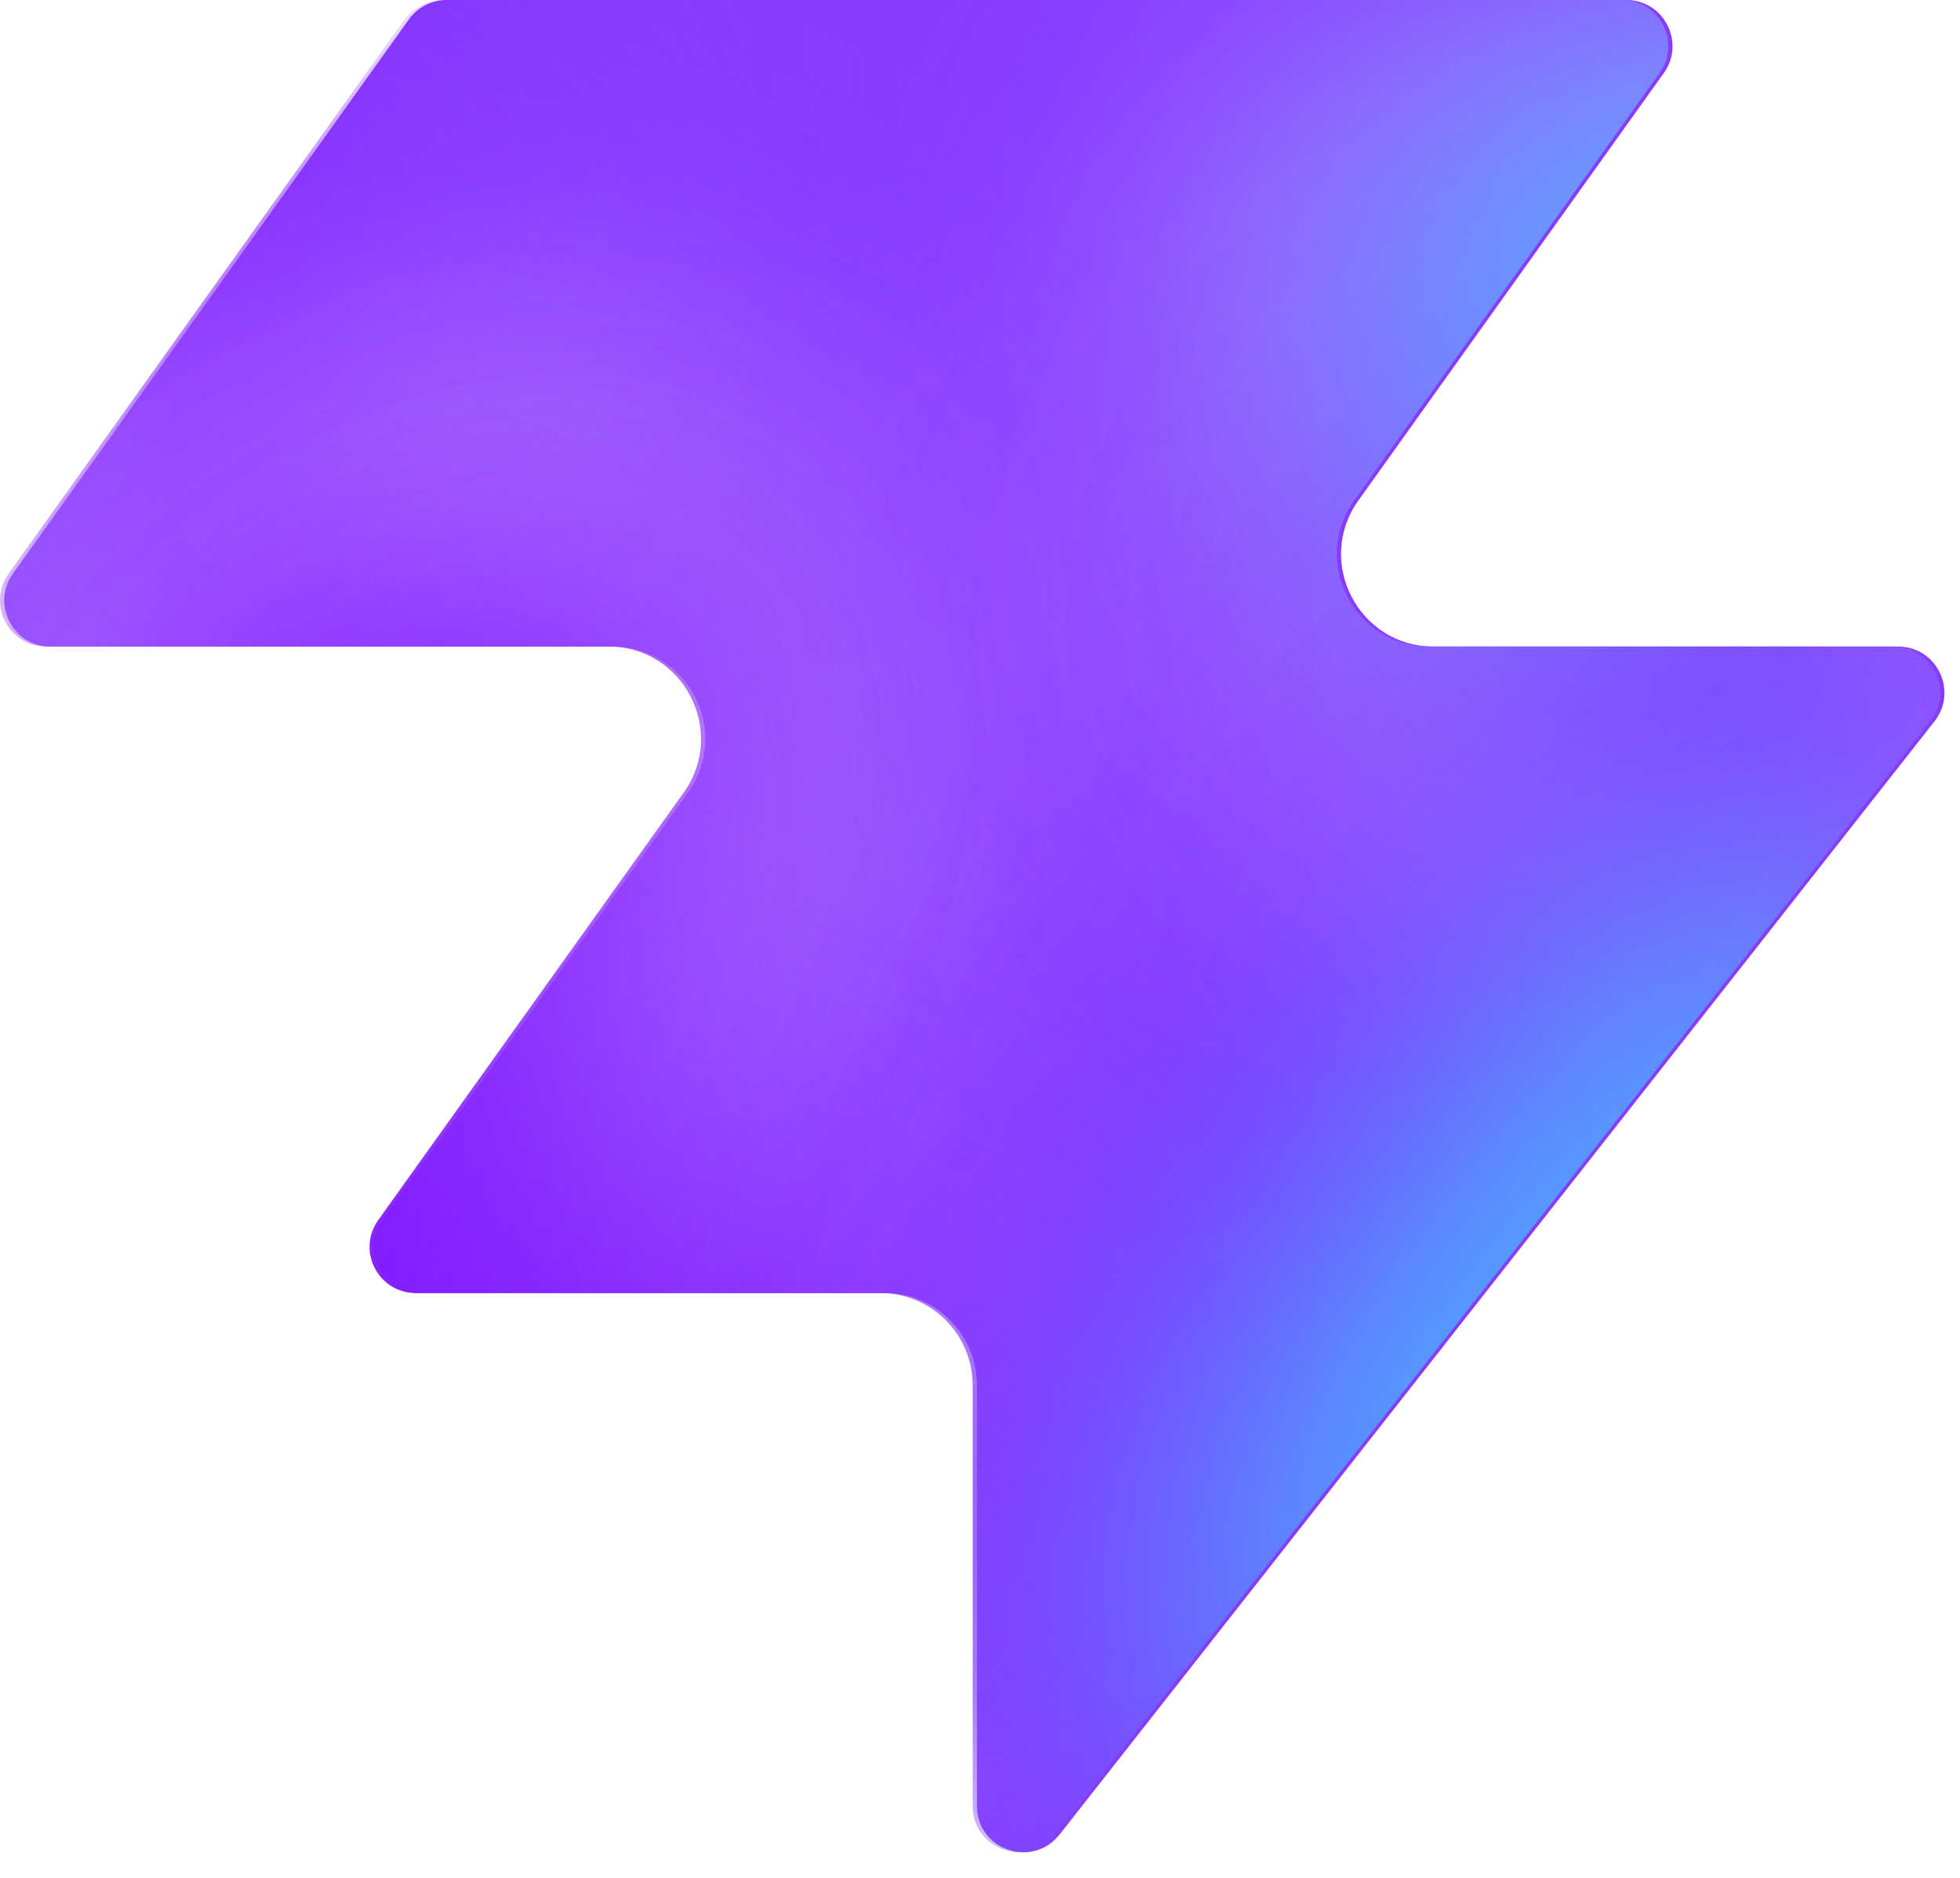
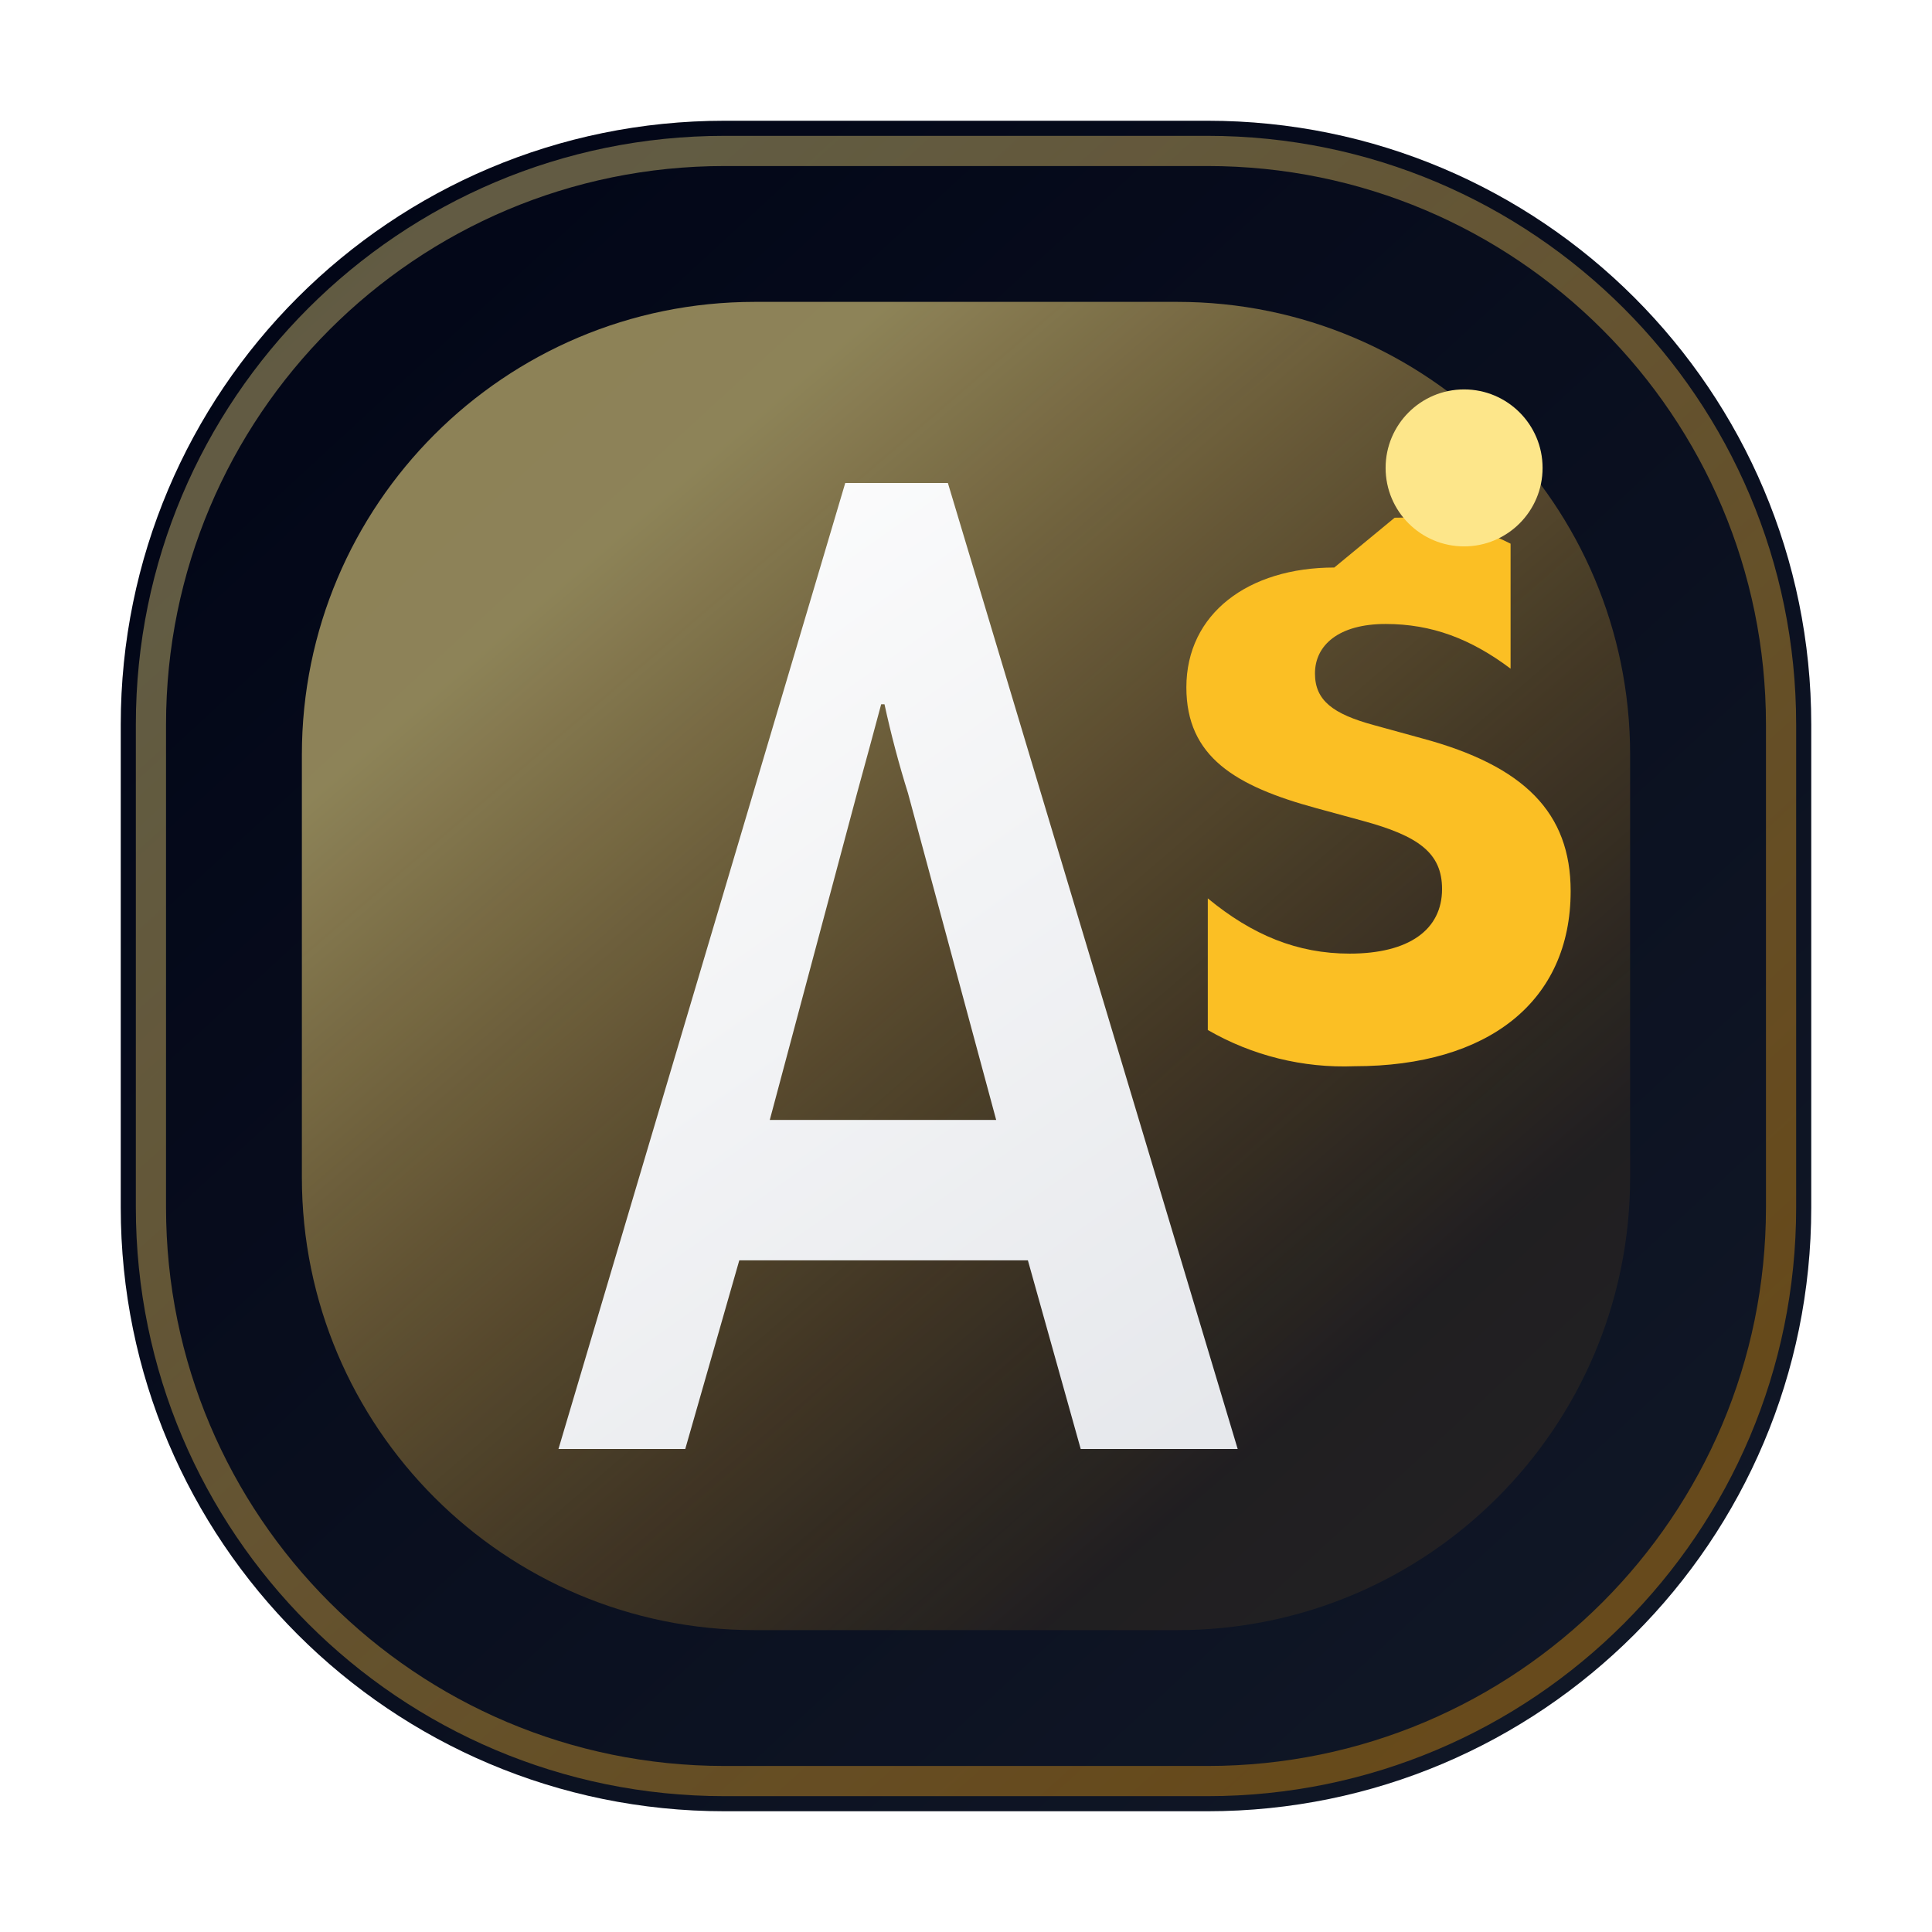
- <svg xmlns="http://www.w3.org/2000/svg" width="48" height="46" fill="none" viewBox="0 0 48 46">
-   <path fill="#863bff" d="M25.946 44.938c-.664.845-2.021.375-2.021-.698V33.937a2.26 2.26 0 0 0-2.262-2.262H10.287c-.92 0-1.456-1.04-.92-1.788l7.48-10.471c1.07-1.497 0-3.578-1.842-3.578H1.237c-.92 0-1.456-1.04-.92-1.788L10.013.474c.214-.297.556-.474.92-.474h28.894c.92 0 1.456 1.04.92 1.788l-7.48 10.471c-1.07 1.498 0 3.579 1.842 3.579h11.377c.943 0 1.473 1.088.89 1.83L25.947 44.94z" style="fill:#863bff;fill:color(display-p3 .525 .23 1);fill-opacity:1" />
-   <mask id="a" width="48" height="46" x="0" y="0" maskUnits="userSpaceOnUse" style="mask-type:alpha">
-     <path fill="#000" d="M25.842 44.938c-.664.844-2.021.375-2.021-.698V33.937a2.26 2.26 0 0 0-2.262-2.262H10.183c-.92 0-1.456-1.04-.92-1.788l7.48-10.471c1.07-1.498 0-3.579-1.842-3.579H1.133c-.92 0-1.456-1.04-.92-1.787L9.91.473c.214-.297.556-.474.92-.474h28.894c.92 0 1.456 1.04.92 1.788l-7.48 10.471c-1.07 1.498 0 3.578 1.842 3.578h11.377c.943 0 1.473 1.088.89 1.832L25.843 44.94z" style="fill:#000;fill-opacity:1" />
-   </mask>
-   <g mask="url(#a)">
-     <g filter="url(#b)">
-       <ellipse cx="5.508" cy="14.704" fill="#ede6ff" rx="5.508" ry="14.704" style="fill:#ede6ff;fill:color(display-p3 .927 .903 1);fill-opacity:1" transform="matrix(.00324 1 1 -.00324 -4.47 31.516)" />
-     </g>
-     <g filter="url(#c)">
-       <ellipse cx="10.399" cy="29.851" fill="#ede6ff" rx="10.399" ry="29.851" style="fill:#ede6ff;fill:color(display-p3 .927 .903 1);fill-opacity:1" transform="matrix(.00324 1 1 -.00324 -39.328 7.883)" />
-     </g>
-     <g filter="url(#d)">
-       <ellipse cx="5.508" cy="30.487" fill="#7e14ff" rx="5.508" ry="30.487" style="fill:#7e14ff;fill:color(display-p3 .492 .077 1);fill-opacity:1" transform="rotate(89.814 -25.913 -14.639)scale(1 -1)" />
-     </g>
-     <g filter="url(#e)">
-       <ellipse cx="5.508" cy="30.599" fill="#7e14ff" rx="5.508" ry="30.599" style="fill:#7e14ff;fill:color(display-p3 .492 .077 1);fill-opacity:1" transform="rotate(89.814 -32.644 -3.334)scale(1 -1)" />
-     </g>
-     <g filter="url(#f)">
-       <ellipse cx="5.508" cy="30.599" fill="#7e14ff" rx="5.508" ry="30.599" style="fill:#7e14ff;fill:color(display-p3 .492 .077 1);fill-opacity:1" transform="matrix(.00324 1 1 -.00324 -34.34 30.47)" />
-     </g>
-     <g filter="url(#g)">
-       <ellipse cx="14.072" cy="22.078" fill="#ede6ff" rx="14.072" ry="22.078" style="fill:#ede6ff;fill:color(display-p3 .927 .903 1);fill-opacity:1" transform="rotate(93.35 24.506 48.493)scale(-1 1)" />
-     </g>
-     <g filter="url(#h)">
-       <ellipse cx="3.47" cy="21.501" fill="#7e14ff" rx="3.47" ry="21.501" style="fill:#7e14ff;fill:color(display-p3 .492 .077 1);fill-opacity:1" transform="rotate(89.009 28.708 47.59)scale(-1 1)" />
-     </g>
-     <g filter="url(#i)">
-       <ellipse cx="3.47" cy="21.501" fill="#7e14ff" rx="3.47" ry="21.501" style="fill:#7e14ff;fill:color(display-p3 .492 .077 1);fill-opacity:1" transform="rotate(89.009 28.708 47.59)scale(-1 1)" />
-     </g>
-     <g filter="url(#j)">
-       <ellipse cx=".387" cy="8.972" fill="#7e14ff" rx="4.407" ry="29.108" style="fill:#7e14ff;fill:color(display-p3 .492 .077 1);fill-opacity:1" transform="rotate(39.51 .387 8.972)" />
-     </g>
-     <g filter="url(#k)">
-       <ellipse cx="47.523" cy="-6.092" fill="#7e14ff" rx="4.407" ry="29.108" style="fill:#7e14ff;fill:color(display-p3 .492 .077 1);fill-opacity:1" transform="rotate(37.892 47.523 -6.092)" />
-     </g>
-     <g filter="url(#l)">
-       <ellipse cx="41.412" cy="6.333" fill="#47bfff" rx="5.971" ry="9.665" style="fill:#47bfff;fill:color(display-p3 .28 .748 1);fill-opacity:1" transform="rotate(37.892 41.412 6.333)" />
-     </g>
-     <g filter="url(#m)">
-       <ellipse cx="-1.879" cy="38.332" fill="#7e14ff" rx="4.407" ry="29.108" style="fill:#7e14ff;fill:color(display-p3 .492 .077 1);fill-opacity:1" transform="rotate(37.892 -1.88 38.332)" />
-     </g>
-     <g filter="url(#n)">
-       <ellipse cx="-1.879" cy="38.332" fill="#7e14ff" rx="4.407" ry="29.108" style="fill:#7e14ff;fill:color(display-p3 .492 .077 1);fill-opacity:1" transform="rotate(37.892 -1.88 38.332)" />
-     </g>
-     <g filter="url(#o)">
-       <ellipse cx="35.651" cy="29.907" fill="#7e14ff" rx="4.407" ry="29.108" style="fill:#7e14ff;fill:color(display-p3 .492 .077 1);fill-opacity:1" transform="rotate(37.892 35.651 29.907)" />
-     </g>
-     <g filter="url(#p)">
-       <ellipse cx="38.418" cy="32.4" fill="#47bfff" rx="5.971" ry="15.297" style="fill:#47bfff;fill:color(display-p3 .28 .748 1);fill-opacity:1" transform="rotate(37.892 38.418 32.4)" />
-     </g>
-   </g>
+ <svg xmlns="http://www.w3.org/2000/svg" viewBox="0 0 64 64" fill="none">
  <defs>
-     <filter id="b" width="60.045" height="41.654" x="-19.77" y="16.149" color-interpolation-filters="sRGB" filterUnits="userSpaceOnUse">
-       <feFlood flood-opacity="0" result="BackgroundImageFix" />
-       <feBlend in="SourceGraphic" in2="BackgroundImageFix" result="shape" />
-       <feGaussianBlur result="effect1_foregroundBlur_2002_17158" stdDeviation="7.659" />
-     </filter>
-     <filter id="c" width="90.34" height="51.437" x="-54.613" y="-7.533" color-interpolation-filters="sRGB" filterUnits="userSpaceOnUse">
-       <feFlood flood-opacity="0" result="BackgroundImageFix" />
-       <feBlend in="SourceGraphic" in2="BackgroundImageFix" result="shape" />
-       <feGaussianBlur result="effect1_foregroundBlur_2002_17158" stdDeviation="7.659" />
-     </filter>
-     <filter id="d" width="79.355" height="29.4" x="-49.64" y="2.03" color-interpolation-filters="sRGB" filterUnits="userSpaceOnUse">
-       <feFlood flood-opacity="0" result="BackgroundImageFix" />
-       <feBlend in="SourceGraphic" in2="BackgroundImageFix" result="shape" />
-       <feGaussianBlur result="effect1_foregroundBlur_2002_17158" stdDeviation="4.596" />
-     </filter>
-     <filter id="e" width="79.579" height="29.4" x="-45.045" y="20.029" color-interpolation-filters="sRGB" filterUnits="userSpaceOnUse">
-       <feFlood flood-opacity="0" result="BackgroundImageFix" />
-       <feBlend in="SourceGraphic" in2="BackgroundImageFix" result="shape" />
-       <feGaussianBlur result="effect1_foregroundBlur_2002_17158" stdDeviation="4.596" />
-     </filter>
-     <filter id="f" width="79.579" height="29.4" x="-43.513" y="21.178" color-interpolation-filters="sRGB" filterUnits="userSpaceOnUse">
-       <feFlood flood-opacity="0" result="BackgroundImageFix" />
-       <feBlend in="SourceGraphic" in2="BackgroundImageFix" result="shape" />
-       <feGaussianBlur result="effect1_foregroundBlur_2002_17158" stdDeviation="4.596" />
-     </filter>
-     <filter id="g" width="74.749" height="58.852" x="15.756" y="-17.901" color-interpolation-filters="sRGB" filterUnits="userSpaceOnUse">
-       <feFlood flood-opacity="0" result="BackgroundImageFix" />
-       <feBlend in="SourceGraphic" in2="BackgroundImageFix" result="shape" />
-       <feGaussianBlur result="effect1_foregroundBlur_2002_17158" stdDeviation="7.659" />
-     </filter>
-     <filter id="h" width="61.377" height="25.362" x="23.548" y="2.284" color-interpolation-filters="sRGB" filterUnits="userSpaceOnUse">
-       <feFlood flood-opacity="0" result="BackgroundImageFix" />
-       <feBlend in="SourceGraphic" in2="BackgroundImageFix" result="shape" />
-       <feGaussianBlur result="effect1_foregroundBlur_2002_17158" stdDeviation="4.596" />
-     </filter>
-     <filter id="i" width="61.377" height="25.362" x="23.548" y="2.284" color-interpolation-filters="sRGB" filterUnits="userSpaceOnUse">
-       <feFlood flood-opacity="0" result="BackgroundImageFix" />
-       <feBlend in="SourceGraphic" in2="BackgroundImageFix" result="shape" />
-       <feGaussianBlur result="effect1_foregroundBlur_2002_17158" stdDeviation="4.596" />
-     </filter>
-     <filter id="j" width="56.045" height="63.649" x="-27.636" y="-22.853" color-interpolation-filters="sRGB" filterUnits="userSpaceOnUse">
-       <feFlood flood-opacity="0" result="BackgroundImageFix" />
-       <feBlend in="SourceGraphic" in2="BackgroundImageFix" result="shape" />
-       <feGaussianBlur result="effect1_foregroundBlur_2002_17158" stdDeviation="4.596" />
-     </filter>
-     <filter id="k" width="54.814" height="64.646" x="20.116" y="-38.415" color-interpolation-filters="sRGB" filterUnits="userSpaceOnUse">
-       <feFlood flood-opacity="0" result="BackgroundImageFix" />
-       <feBlend in="SourceGraphic" in2="BackgroundImageFix" result="shape" />
-       <feGaussianBlur result="effect1_foregroundBlur_2002_17158" stdDeviation="4.596" />
-     </filter>
-     <filter id="l" width="33.541" height="35.313" x="24.641" y="-11.323" color-interpolation-filters="sRGB" filterUnits="userSpaceOnUse">
-       <feFlood flood-opacity="0" result="BackgroundImageFix" />
-       <feBlend in="SourceGraphic" in2="BackgroundImageFix" result="shape" />
-       <feGaussianBlur result="effect1_foregroundBlur_2002_17158" stdDeviation="4.596" />
-     </filter>
-     <filter id="m" width="54.814" height="64.646" x="-29.286" y="6.009" color-interpolation-filters="sRGB" filterUnits="userSpaceOnUse">
-       <feFlood flood-opacity="0" result="BackgroundImageFix" />
-       <feBlend in="SourceGraphic" in2="BackgroundImageFix" result="shape" />
-       <feGaussianBlur result="effect1_foregroundBlur_2002_17158" stdDeviation="4.596" />
-     </filter>
-     <filter id="n" width="54.814" height="64.646" x="-29.286" y="6.009" color-interpolation-filters="sRGB" filterUnits="userSpaceOnUse">
-       <feFlood flood-opacity="0" result="BackgroundImageFix" />
-       <feBlend in="SourceGraphic" in2="BackgroundImageFix" result="shape" />
-       <feGaussianBlur result="effect1_foregroundBlur_2002_17158" stdDeviation="4.596" />
-     </filter>
-     <filter id="o" width="54.814" height="64.646" x="8.244" y="-2.416" color-interpolation-filters="sRGB" filterUnits="userSpaceOnUse">
-       <feFlood flood-opacity="0" result="BackgroundImageFix" />
-       <feBlend in="SourceGraphic" in2="BackgroundImageFix" result="shape" />
-       <feGaussianBlur result="effect1_foregroundBlur_2002_17158" stdDeviation="4.596" />
-     </filter>
-     <filter id="p" width="39.409" height="43.623" x="18.713" y="10.588" color-interpolation-filters="sRGB" filterUnits="userSpaceOnUse">
-       <feFlood flood-opacity="0" result="BackgroundImageFix" />
-       <feBlend in="SourceGraphic" in2="BackgroundImageFix" result="shape" />
-       <feGaussianBlur result="effect1_foregroundBlur_2002_17158" stdDeviation="4.596" />
-     </filter>
+     <linearGradient id="card" x1="10" y1="8" x2="56" y2="58" gradientUnits="userSpaceOnUse">
+       <stop stop-color="#020617" />
+       <stop offset="1" stop-color="#111827" />
+     </linearGradient>
+     <linearGradient id="edge" x1="14" y1="12" x2="50" y2="52" gradientUnits="userSpaceOnUse">
+       <stop stop-color="#FDE68A" />
+       <stop offset="1" stop-color="#F59E0B" />
+     </linearGradient>
+     <linearGradient id="glow" x1="20" y1="18" x2="44" y2="46" gradientUnits="userSpaceOnUse">
+       <stop stop-color="#FDE68A" stop-opacity=".55" />
+       <stop offset="1" stop-color="#F59E0B" stop-opacity=".08" />
+     </linearGradient>
+     <linearGradient id="monogram" x1="18" y1="14" x2="42" y2="48" gradientUnits="userSpaceOnUse">
+       <stop stop-color="#FFFFFF" />
+       <stop offset="1" stop-color="#E5E7EB" />
+     </linearGradient>
  </defs>
+   <rect x="4" y="4" width="56" height="56" rx="20" fill="url(#card)" />
+   <rect x="5" y="5" width="54" height="54" rx="19" stroke="url(#edge)" stroke-opacity=".38" />
+   <rect x="10" y="10" width="44" height="44" rx="15" fill="url(#glow)" />
+   <path d="M18.5 48 28 16h3.4L41 48h-5.2l-1.75-6.25h-9.56L22.7 48h-4.2Zm7-10.9h7.5l-2.92-10.82a34 34 0 0 1-.78-2.95h-.11c-.23.87-.5 1.85-.8 2.95L25.5 37.1Z" fill="url(#monogram)" />
+   <path d="M44.2 18.8c-2.85 0-4.9 1.53-4.9 3.97 0 2.3 1.62 3.27 4.3 4l1.54.42c1.84.5 2.63 1.06 2.63 2.26 0 1.35-1.1 2.14-3.06 2.14-1.73 0-3.22-.61-4.7-1.83v4.36a9 9 0 0 0 4.86 1.2c4.45 0 7.16-2.16 7.16-5.8 0-2.6-1.54-4.15-4.92-5.06l-1.6-.44c-1.36-.37-1.95-.82-1.95-1.71 0-.94.79-1.64 2.34-1.64 1.53 0 2.82.49 4.14 1.48v-4.14a8 8 0 0 0-3.84-.86Z" fill="#FBBF24" />
+   <circle cx="48.5" cy="15.5" r="2.6" fill="#FDE68A" />
</svg>
